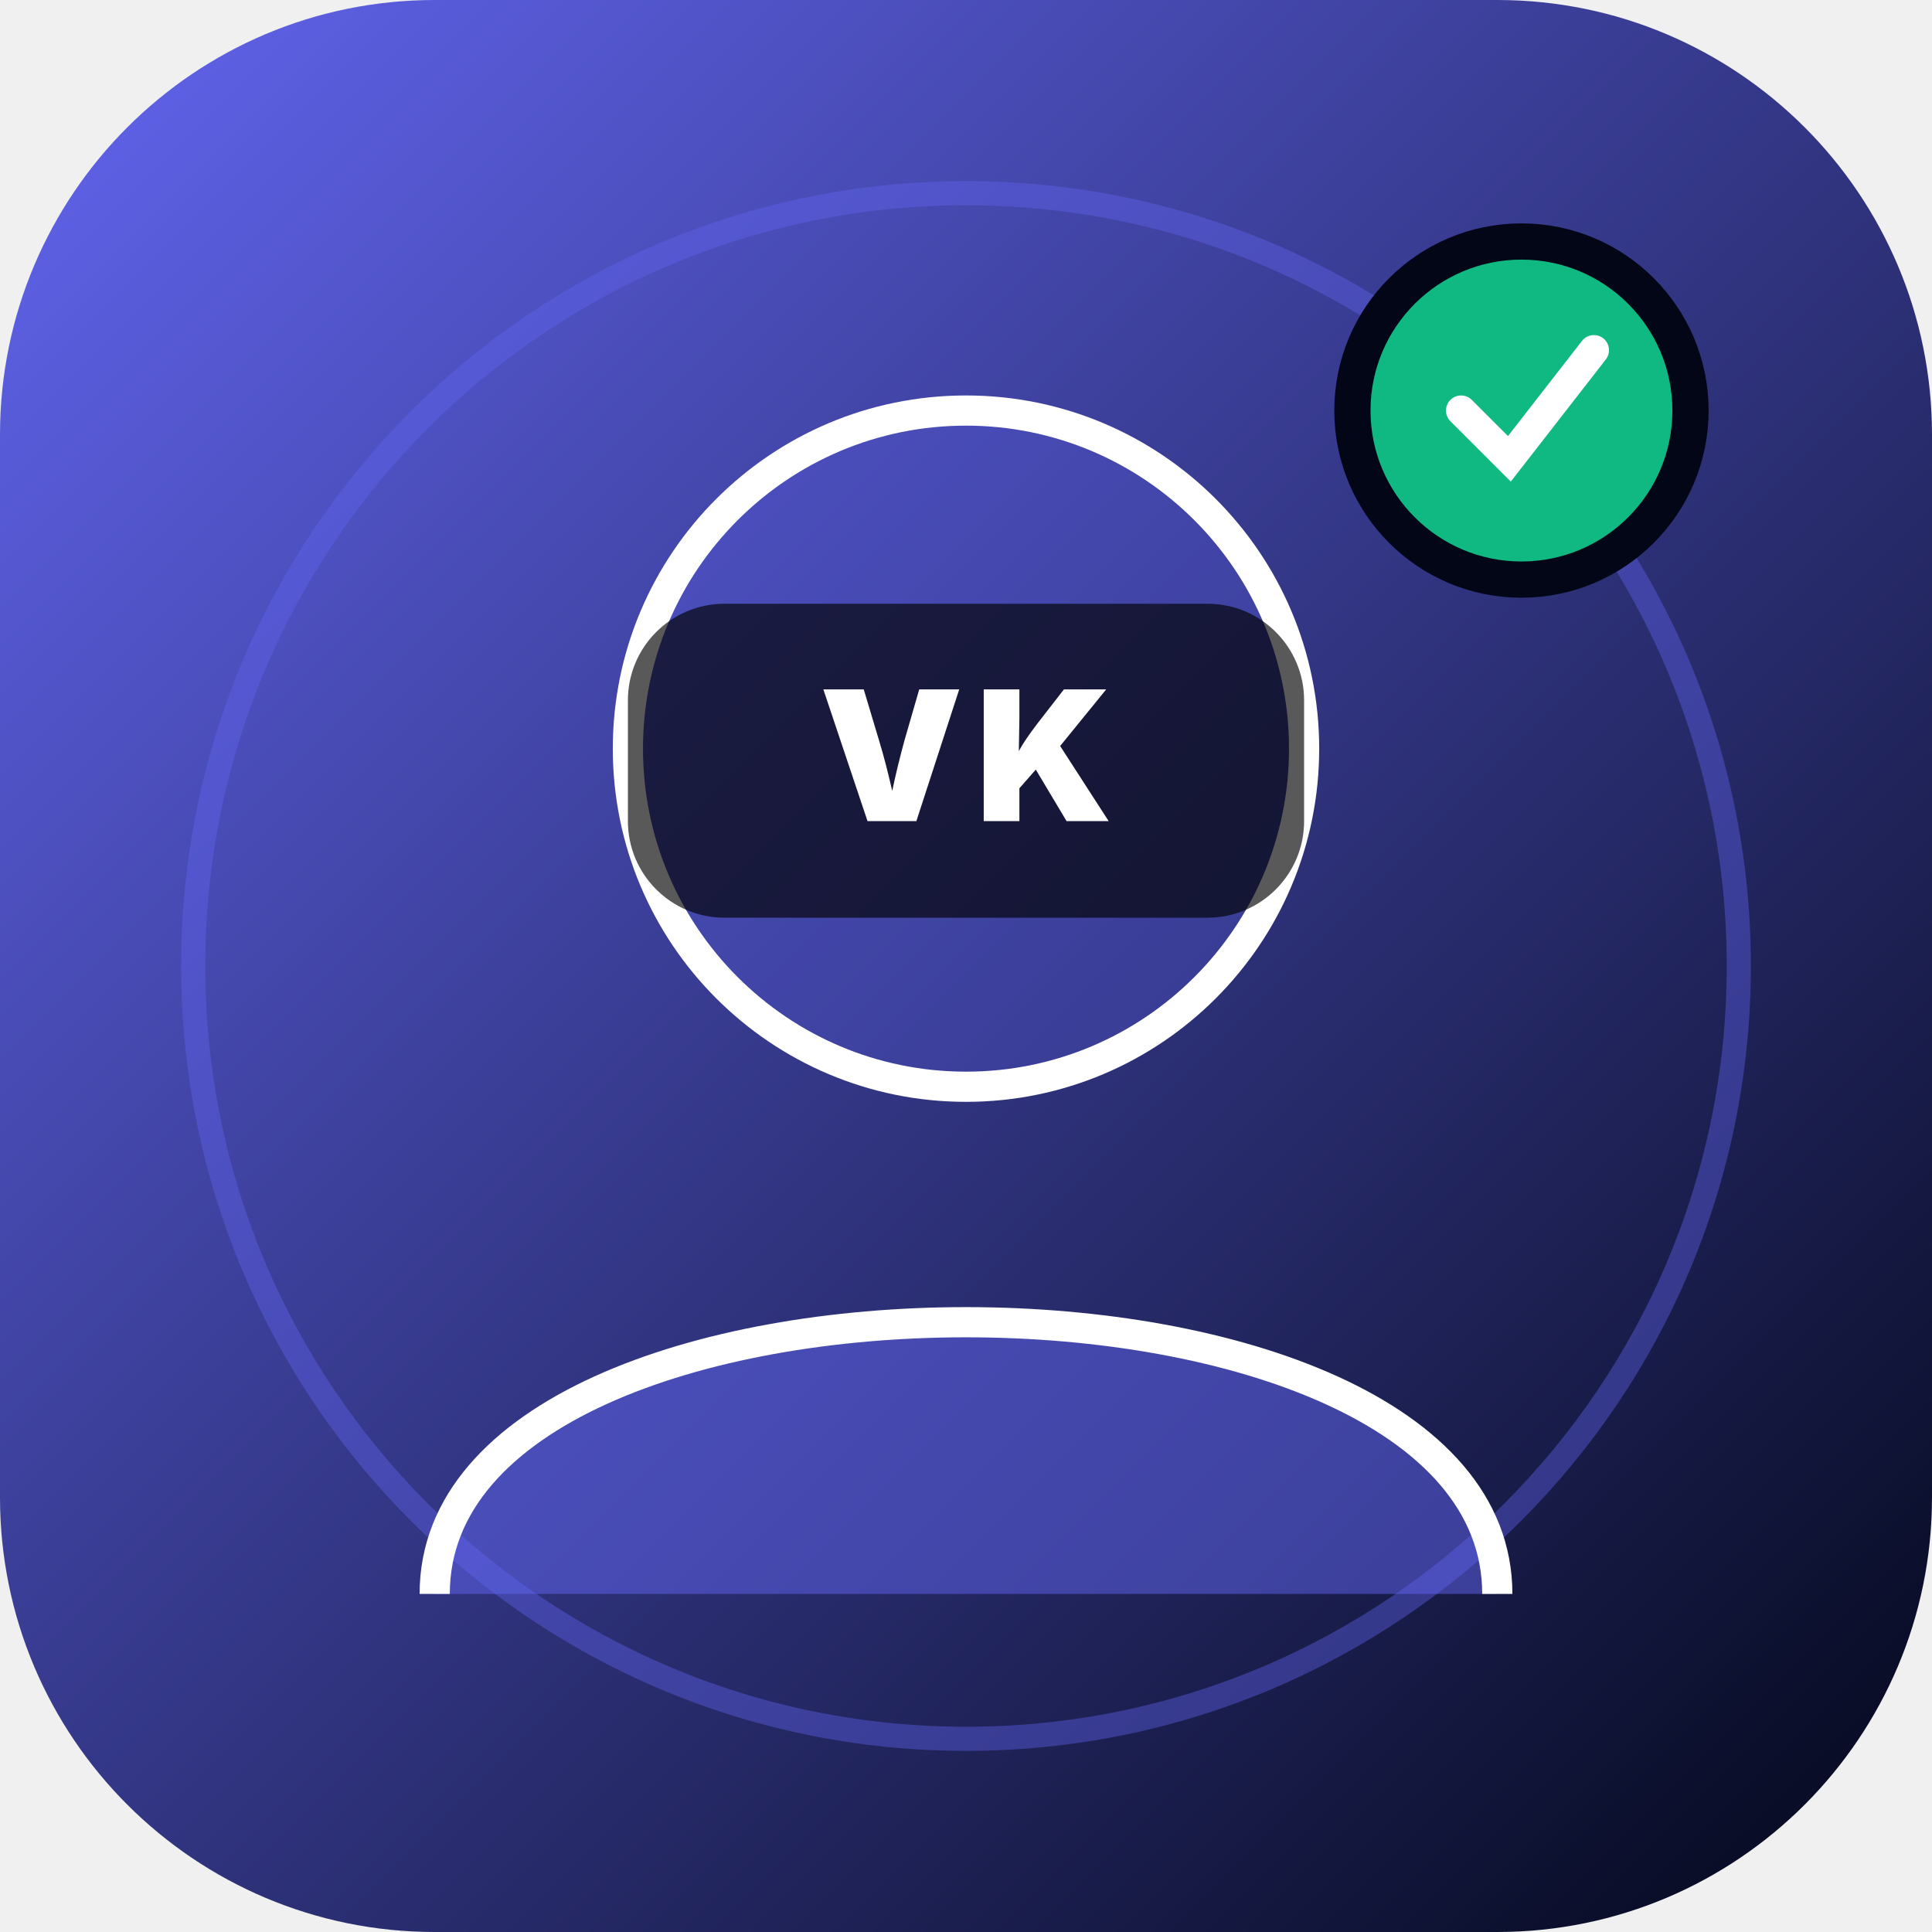
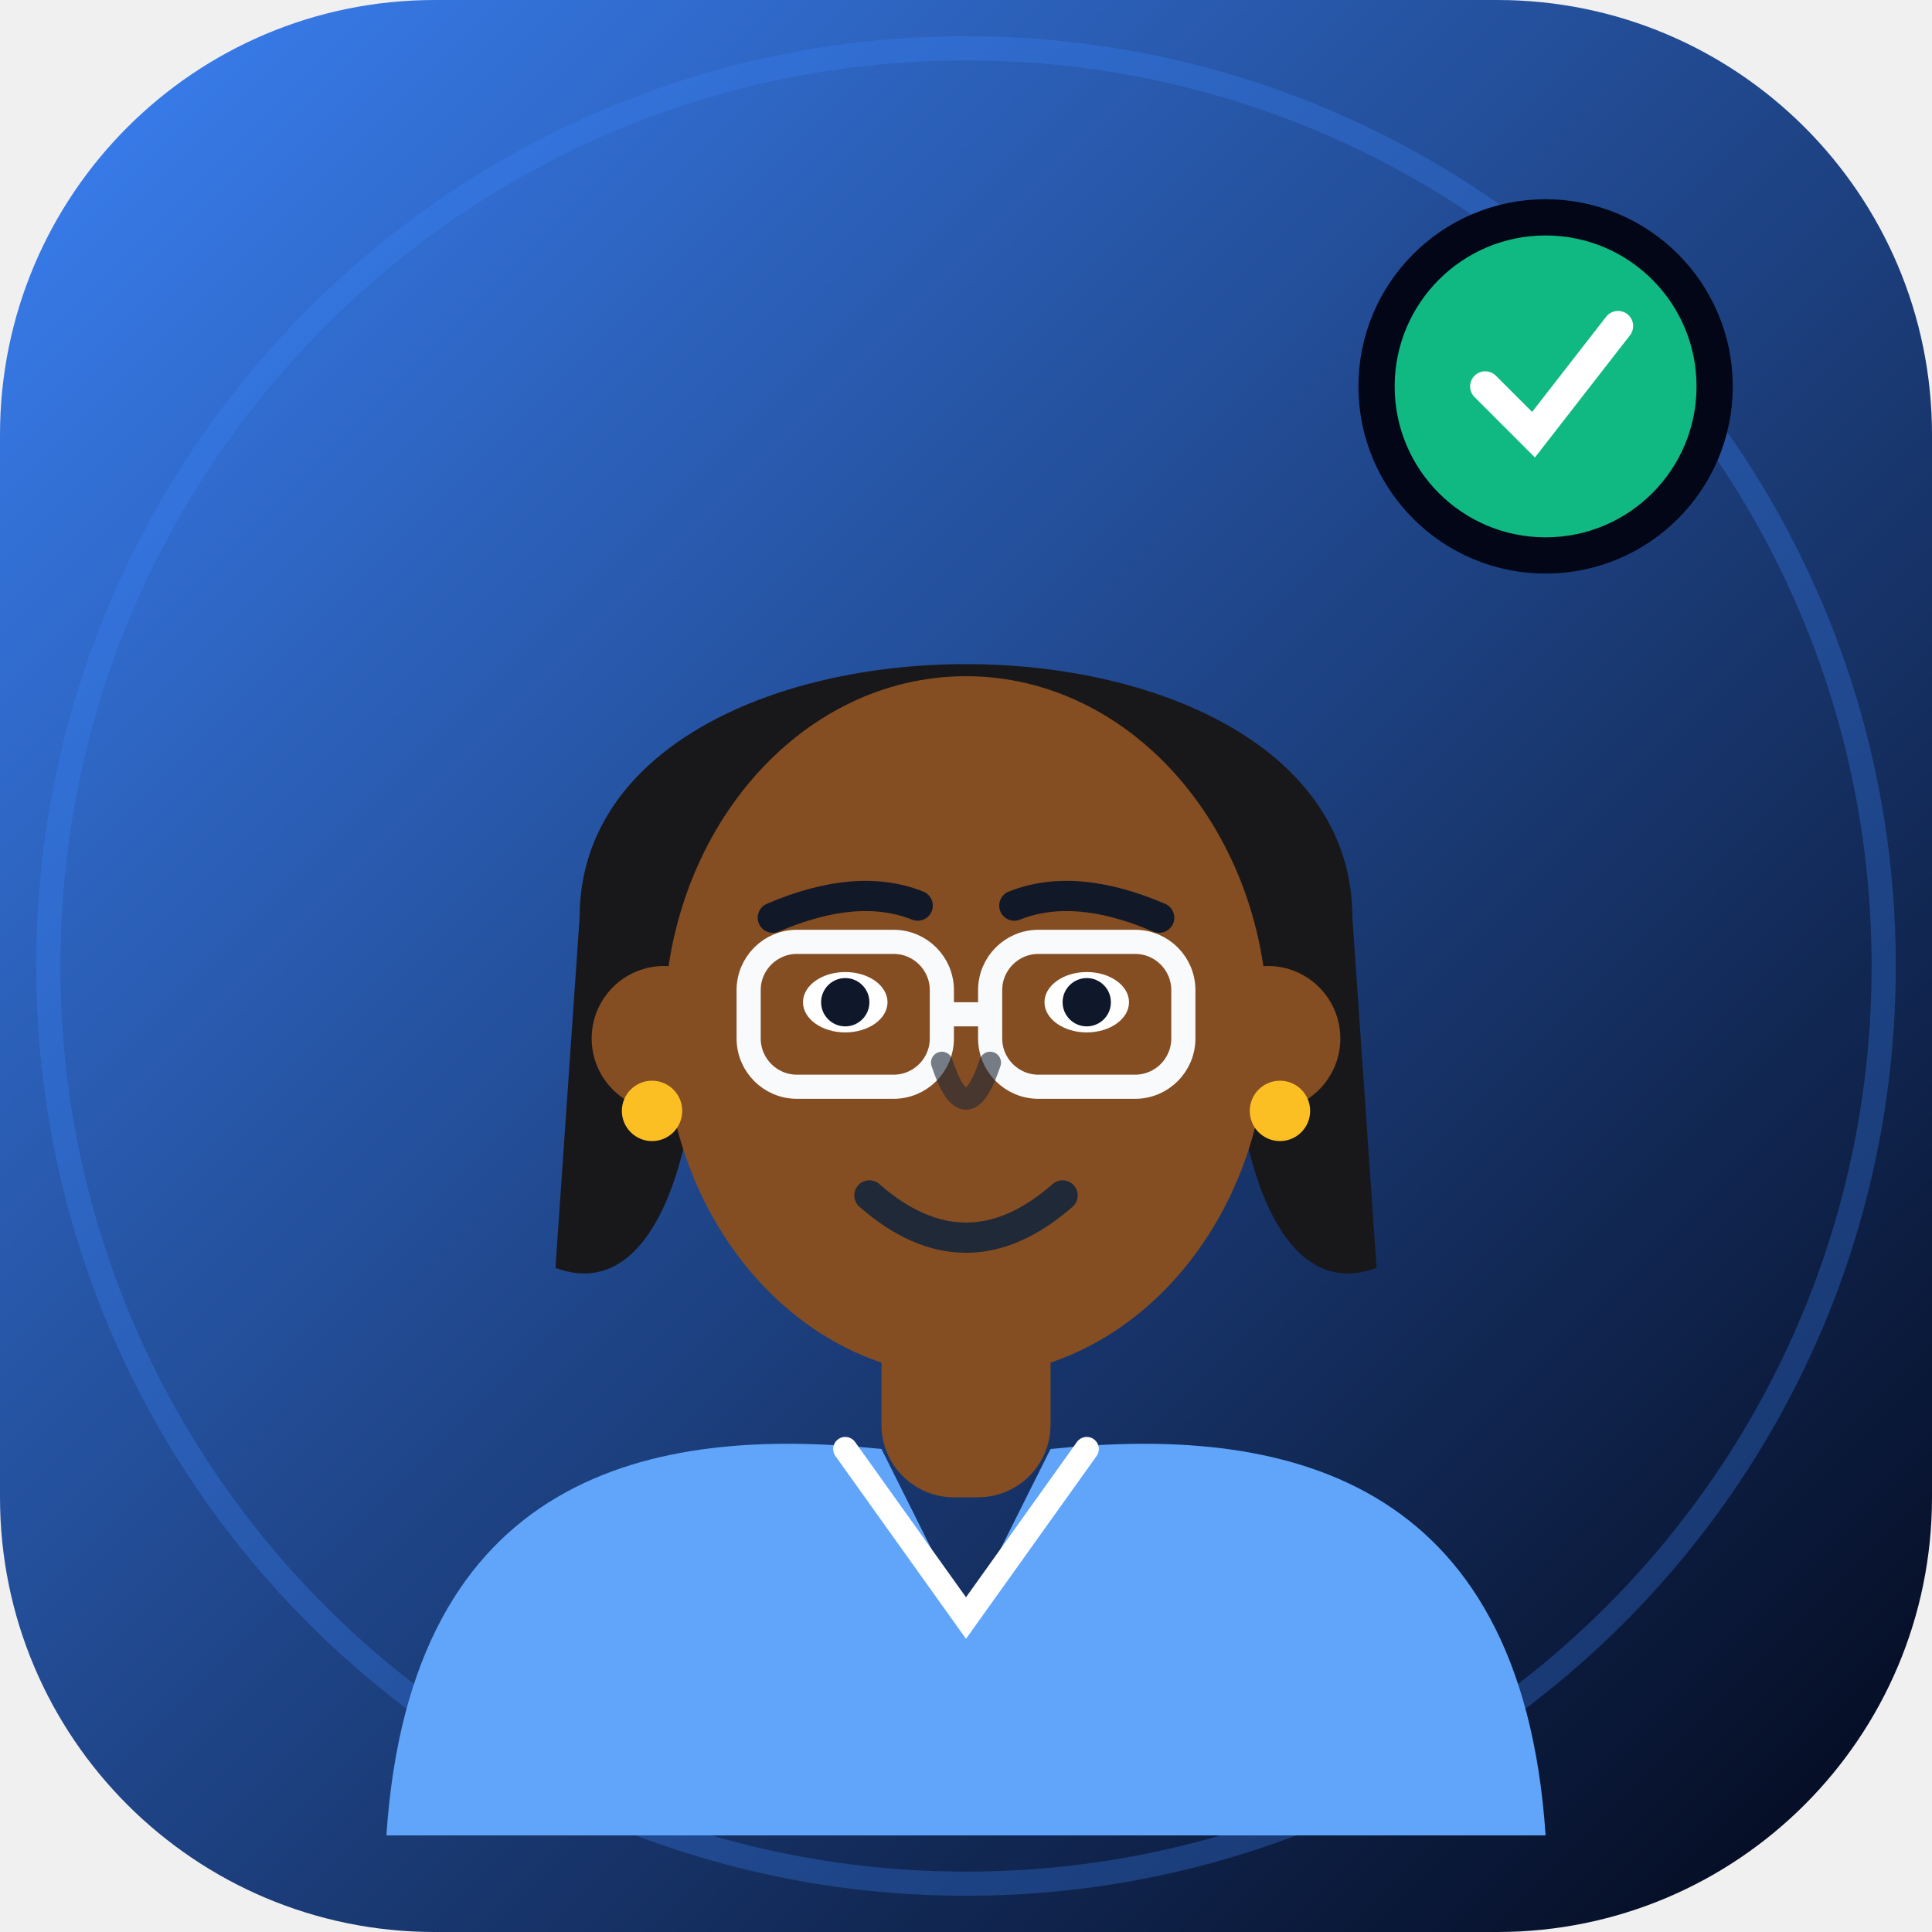
<svg xmlns="http://www.w3.org/2000/svg" viewBox="0 0 160 160" width="160" height="160">
  <defs>
-     <linearGradient id="avatarGrad8" x1="0" y1="0" x2="1" y2="1">
-       <stop offset="0%" stop-color="#6366F1" />
+     <linearGradient id="bgGrad9" x1="0" y1="0" x2="1" y2="1">
+       <stop offset="0%" stop-color="#3B82F6" />
      <stop offset="100%" stop-color="#020617" />
    </linearGradient>
  </defs>
-   <rect width="160" height="160" rx="36" fill="url(#avatarGrad8)" />
-   <circle cx="80" cy="80" r="64" fill="none" stroke="#6366F1" stroke-width="2" stroke-opacity="0.4" />
-   <circle cx="80" cy="62" r="28" fill="#6366F1" fill-opacity="0.25" stroke="#FFFFFF" stroke-width="2.5" />
-   <path d="M 36 132 C 36 102, 124 102, 124 132" fill="#6366F1" fill-opacity="0.5" stroke="#FFFFFF" stroke-width="2.5" />
-   <rect x="52" y="50" width="56" height="26" rx="8" fill="rgba(0,0,0,0.65)" />
-   <text x="80" y="68" font-family="system-ui, -apple-system, sans-serif" font-size="15" font-weight="900" fill="#FFFFFF" text-anchor="middle" letter-spacing="1">VK</text>
-   <circle cx="126" cy="34" r="14" fill="#10B981" stroke="#020617" stroke-width="3" />
-   <path d="M 121 34 L 125 38 L 132 29" fill="none" stroke="#FFFFFF" stroke-width="2.5" stroke-linecap="round" />
+   <rect width="160" height="160" rx="36" fill="url(#bgGrad9)" />
+   <circle cx="80" cy="80" r="76" fill="none" stroke="#3B82F6" stroke-width="2" stroke-opacity="0.3" />
+   <rect x="73" y="104" width="14" height="20" rx="6" fill="#844D22" />
+   <path d="M 32 152 C 34 122, 54 118, 73 120 L 80 134 L 87 120 C 106 118, 126 122, 128 152 Z" fill="#60A5FA" />
+   <path d="M 70 120 L 80 134 L 90 120" stroke="#FFFFFF" stroke-width="2" fill="none" stroke-linecap="round" />
+   <path d="M 48 76 C 48 48, 112 48, 112 76 L 114 105 C 106 108, 102 96, 102 82 C 92 68, 68 68, 58 82 C 58 96, 54 108, 46 105 Z" fill="#18181B" />
+   <ellipse cx="80" cy="85" rx="25" ry="29" fill="#844D22" />
+   <circle cx="55" cy="86" r="6" fill="#844D22" />
+   <circle cx="105" cy="86" r="6" fill="#844D22" />
+   <circle cx="54" cy="92" r="2.5" fill="#FBBF24" />
+   <circle cx="106" cy="92" r="2.5" fill="#FBBF24" />
+   <path d="M 64 76 Q 71 73 76 75" stroke="#111827" stroke-width="2.5" fill="none" stroke-linecap="round" />
+   <path d="M 84 75 Q 89 73 96 76" stroke="#111827" stroke-width="2.5" fill="none" stroke-linecap="round" />
+   <ellipse cx="70" cy="83" rx="3.5" ry="2.5" fill="#FFFFFF" />
+   <circle cx="70" cy="83" r="2" fill="#0F172A" />
+   <ellipse cx="90" cy="83" rx="3.5" ry="2.5" fill="#FFFFFF" />
+   <circle cx="90" cy="83" r="2" fill="#0F172A" />
+   <rect x="62" y="78" width="16" height="12" rx="4" fill="none" stroke="#F8FAFC" stroke-width="2" />
+   <rect x="82" y="78" width="16" height="12" rx="4" fill="none" stroke="#F8FAFC" stroke-width="2" />
+   <line x1="78" y1="84" x2="82" y2="84" stroke="#F8FAFC" stroke-width="2" />
+   <path d="M 78 88 Q 80 94 82 88" stroke="#1F2937" stroke-width="1.8" fill="none" stroke-linecap="round" stroke-opacity="0.6" />
+   <path d="M 72 99 Q 80 106 88 99" stroke="#1F2937" stroke-width="2.5" fill="none" stroke-linecap="round" />
+   <circle cx="128" cy="32" r="14" fill="#10B981" stroke="#020617" stroke-width="3" />
+   <path d="M 123 32 L 127 36 L 134 27" fill="none" stroke="#FFFFFF" stroke-width="2.5" stroke-linecap="round" />
</svg>
